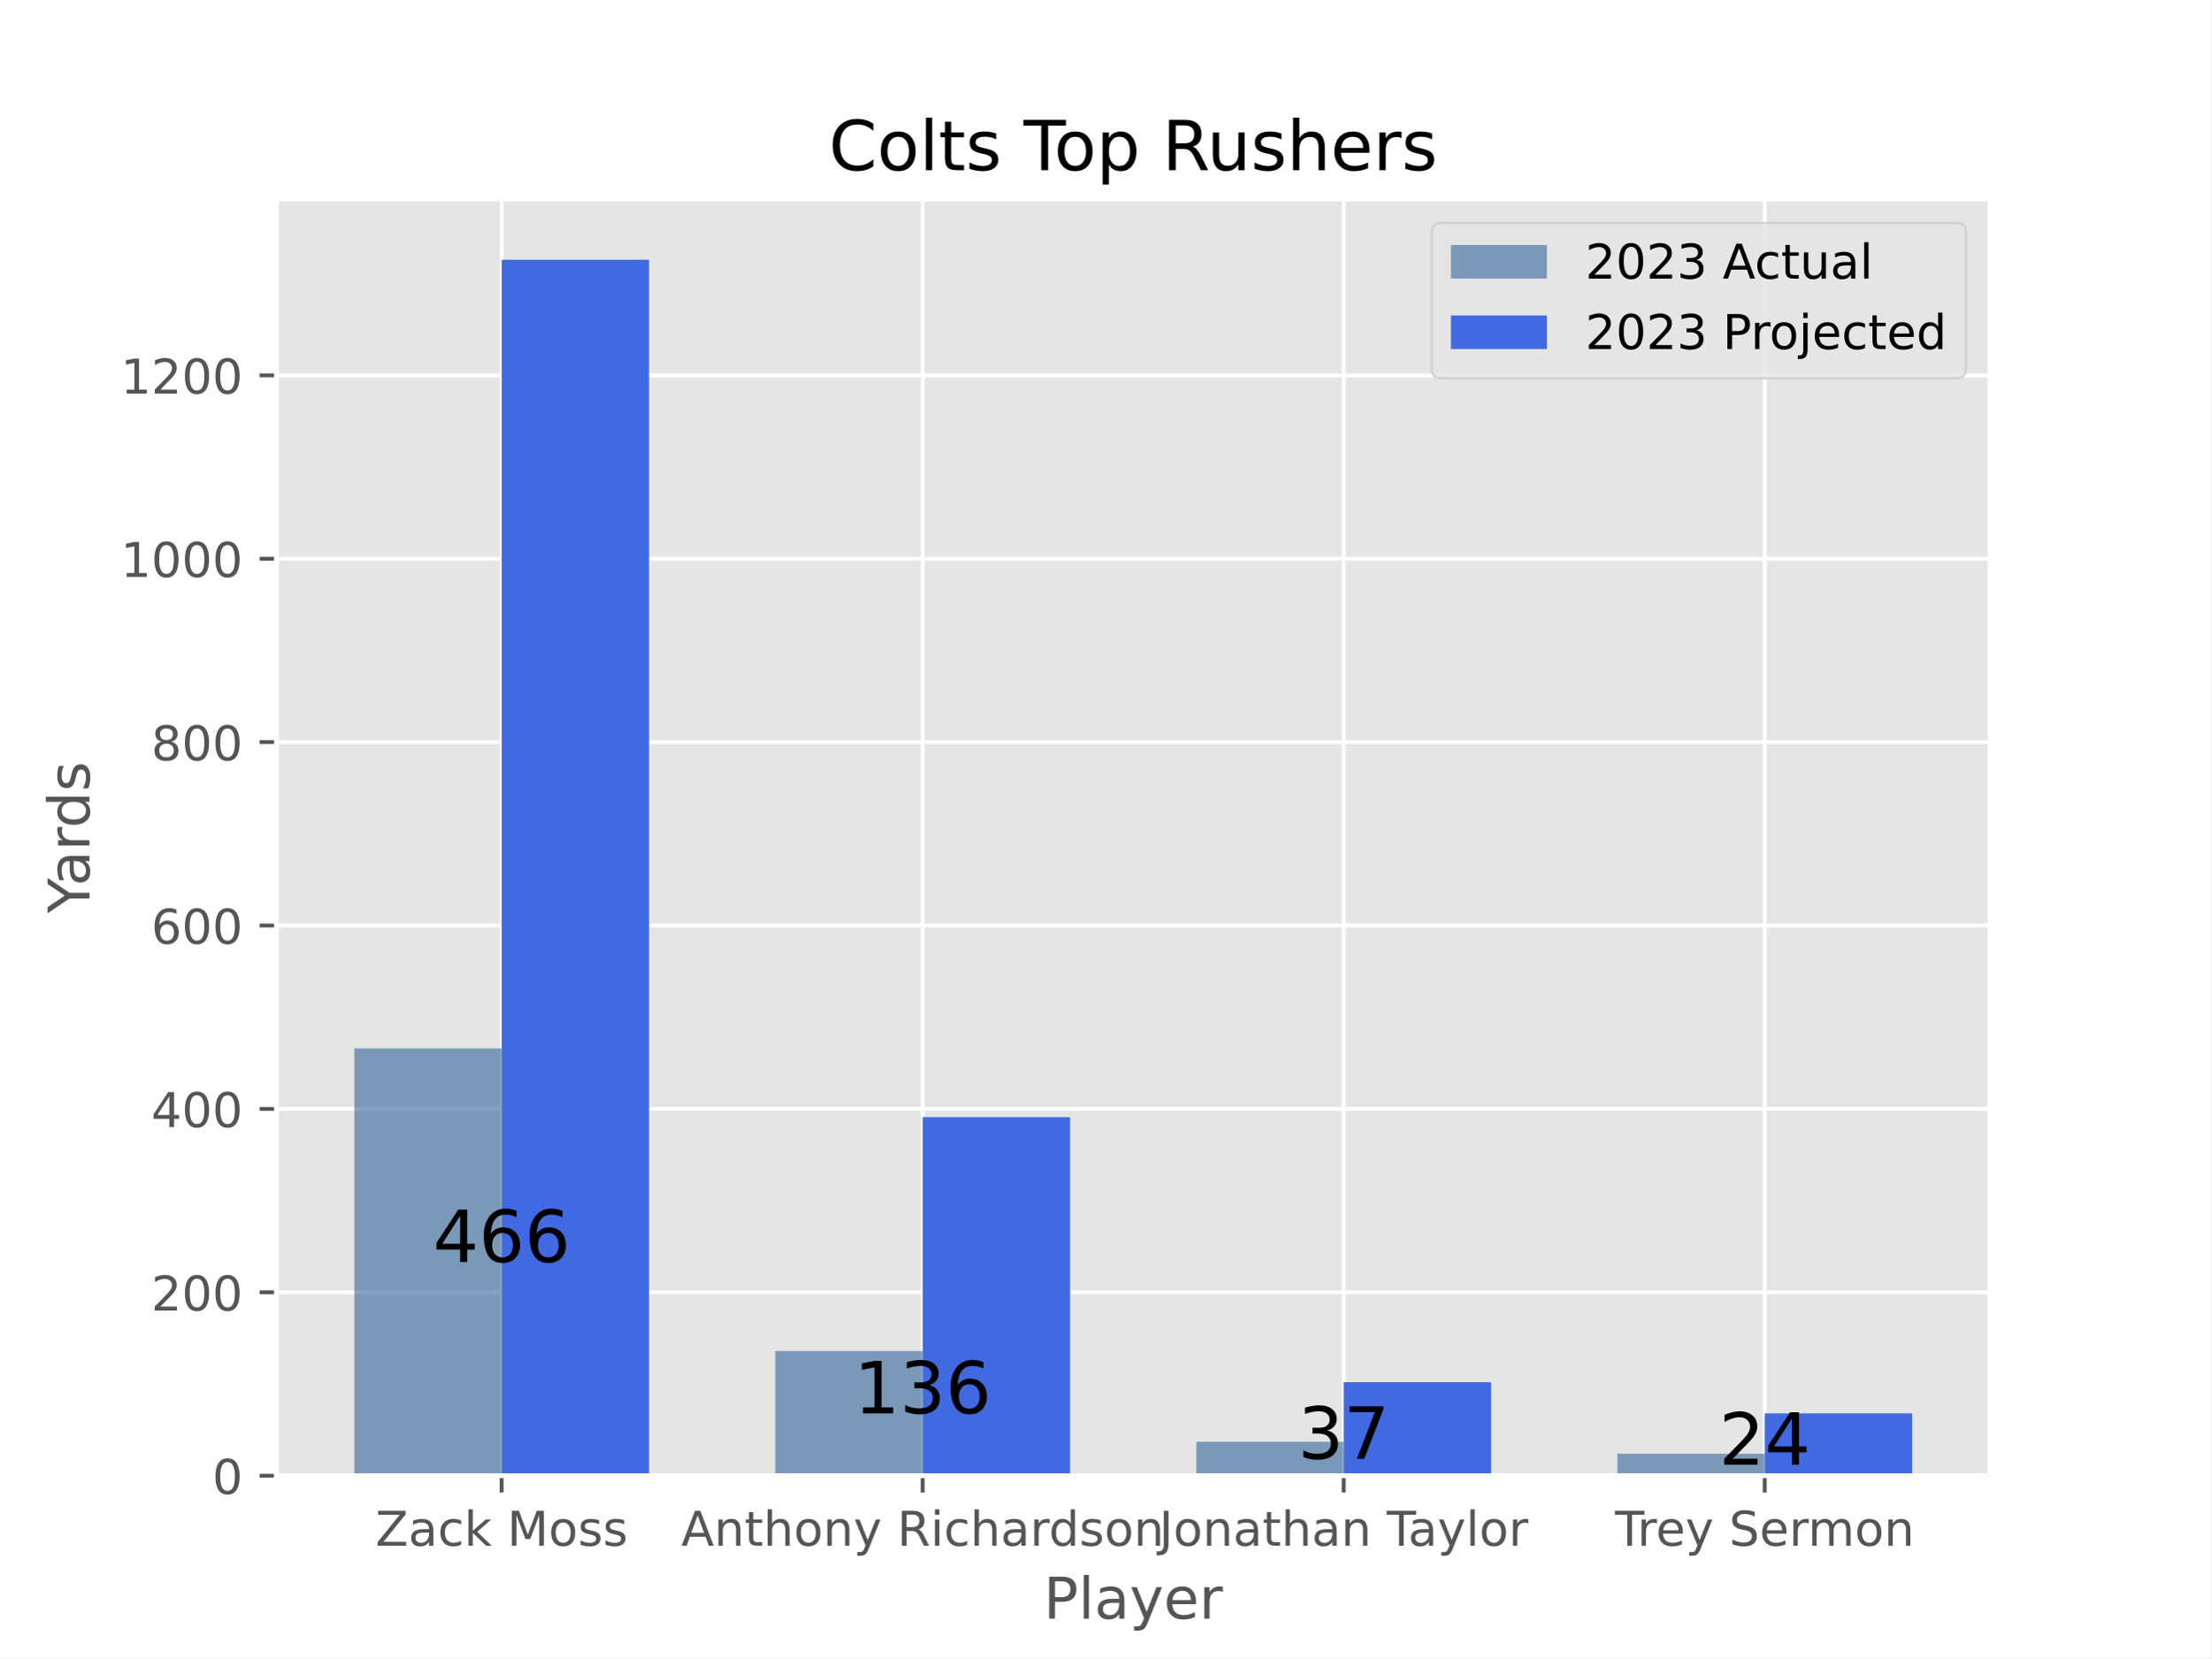
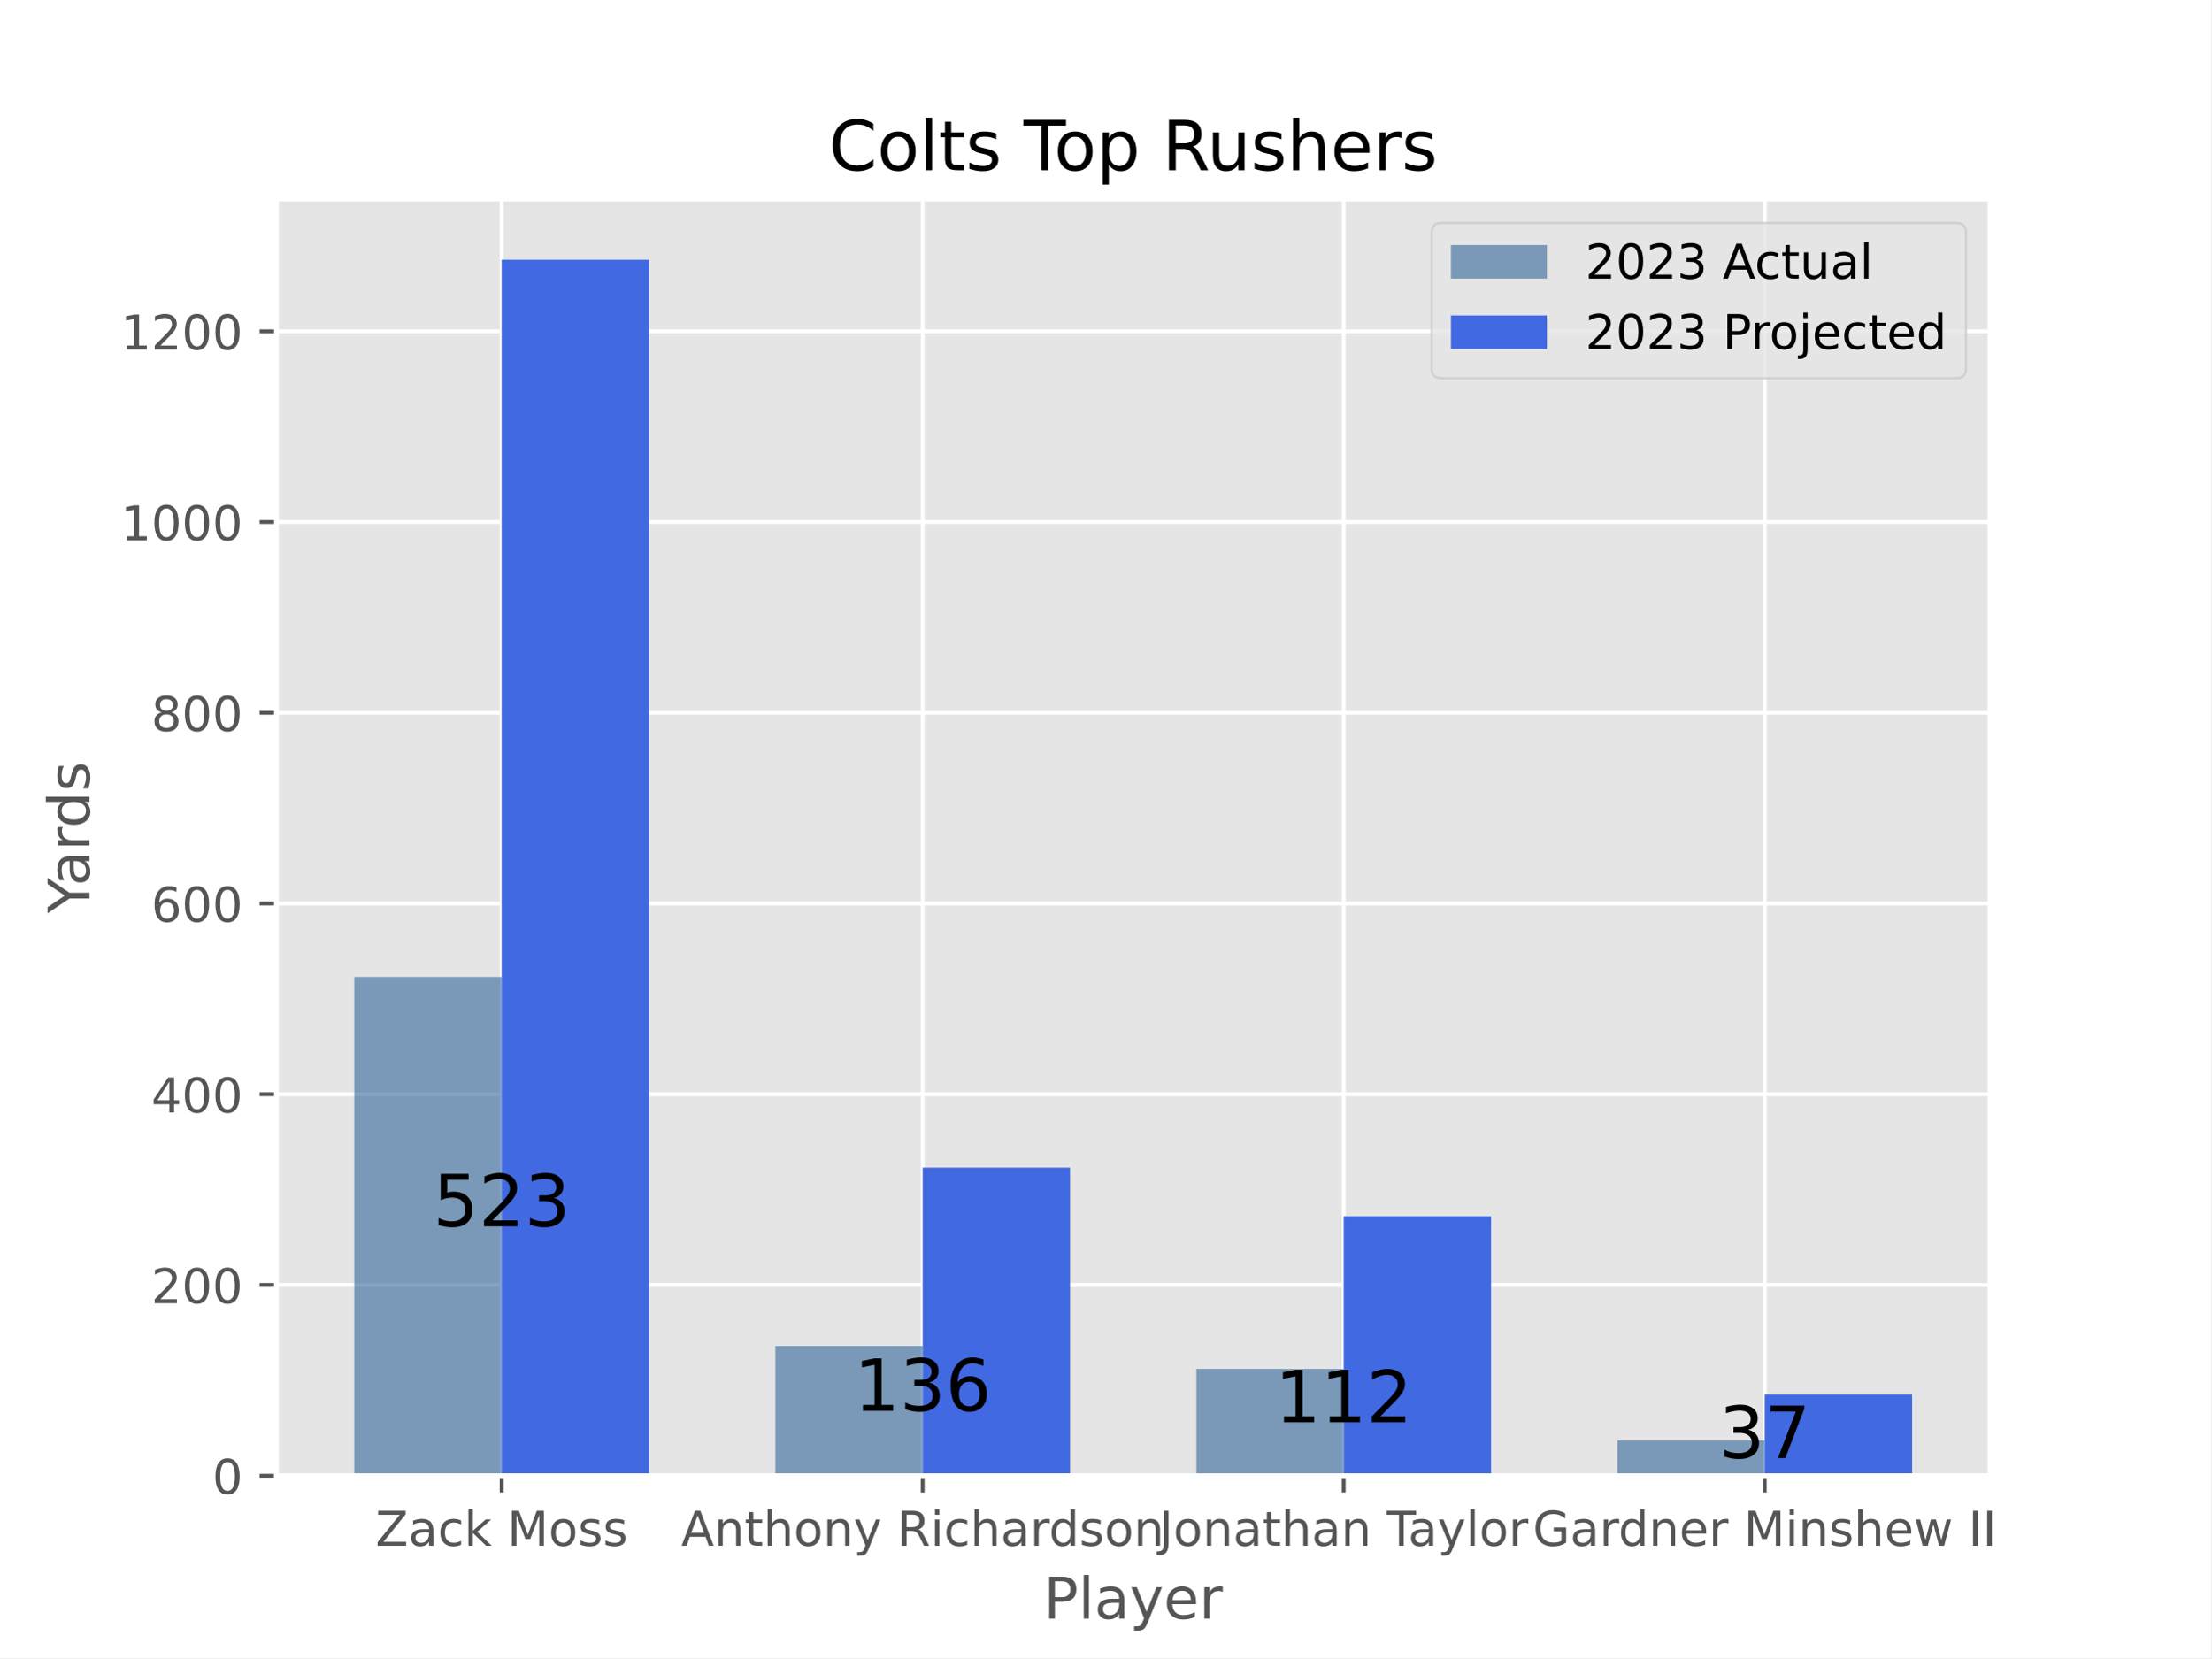
<svg xmlns="http://www.w3.org/2000/svg" xmlns:xlink="http://www.w3.org/1999/xlink" width="460.8pt" height="345.6pt" viewBox="0 0 460.8 345.6" version="1.1">
  <defs>
    <style type="text/css">*{stroke-linejoin: round; stroke-linecap: butt}</style>
  </defs>
  <g id="figure_1">
    <g id="patch_1">
      <path d="M 0 345.6  L 460.8 345.6  L 460.8 0  L 0 0  z " style="fill: #ffffff" />
    </g>
    <g id="axes_1">
      <g id="patch_2">
        <path d="M 57.6 307.584  L 414.72 307.584  L 414.72 41.472  L 57.6 41.472  z " style="fill: #e5e5e5" />
      </g>
      <g id="matplotlib.axis_1">
        <g id="xtick_1">
          <g id="line2d_1">
-             <path d="M 104.543 307.584  L 104.543 41.472  " clip-path="url(#p53482fa43f)" style="fill: none; stroke: #ffffff; stroke-width: 0.8; stroke-linecap: square" />
+             <path d="M 104.543 307.584  L 104.543 41.472  " clip-path="url(#p4d41cde1e5)" style="fill: none; stroke: #ffffff; stroke-width: 0.8; stroke-linecap: square" />
          </g>
          <g id="line2d_2">
            <defs>
-               <path id="md6a6bef65b" d="M 0 0  L 0 3.5  " style="stroke: #555555; stroke-width: 0.8" />
+               <path id="maefeafd47e" d="M 0 0  L 0 3.5  " style="stroke: #555555; stroke-width: 0.8" />
            </defs>
            <g>
-               <use xlink:href="#md6a6bef65b" x="104.543" y="307.584" style="fill: #555555; stroke: #555555; stroke-width: 0.8" />
+               <use xlink:href="#maefeafd47e" x="104.543" y="307.584" style="fill: #555555; stroke: #555555; stroke-width: 0.8" />
            </g>
          </g>
          <g id="text_1">
            <g style="fill: #555555" transform="translate(78.23782 322.1824) scale(0.1 -0.1)">
              <defs>
                <path id="DejaVuSans-5a" d="M 359 4666  L 4025 4666  L 4025 4184  L 1075 531  L 4097 531  L 4097 0  L 288 0  L 288 481  L 3238 4134  L 359 4134  L 359 4666  z " transform="scale(0.015625)" />
                <path id="DejaVuSans-61" d="M 2194 1759  Q 1497 1759 1228 1600  Q 959 1441 959 1056  Q 959 750 1161 570  Q 1363 391 1709 391  Q 2188 391 2477 730  Q 2766 1069 2766 1631  L 2766 1759  L 2194 1759  z M 3341 1997  L 3341 0  L 2766 0  L 2766 531  Q 2569 213 2275 61  Q 1981 -91 1556 -91  Q 1019 -91 701 211  Q 384 513 384 1019  Q 384 1609 779 1909  Q 1175 2209 1959 2209  L 2766 2209  L 2766 2266  Q 2766 2663 2505 2880  Q 2244 3097 1772 3097  Q 1472 3097 1187 3025  Q 903 2953 641 2809  L 641 3341  Q 956 3463 1253 3523  Q 1550 3584 1831 3584  Q 2591 3584 2966 3190  Q 3341 2797 3341 1997  z " transform="scale(0.015625)" />
                <path id="DejaVuSans-63" d="M 3122 3366  L 3122 2828  Q 2878 2963 2633 3030  Q 2388 3097 2138 3097  Q 1578 3097 1268 2742  Q 959 2388 959 1747  Q 959 1106 1268 751  Q 1578 397 2138 397  Q 2388 397 2633 464  Q 2878 531 3122 666  L 3122 134  Q 2881 22 2623 -34  Q 2366 -91 2075 -91  Q 1284 -91 818 406  Q 353 903 353 1747  Q 353 2603 823 3093  Q 1294 3584 2113 3584  Q 2378 3584 2631 3529  Q 2884 3475 3122 3366  z " transform="scale(0.015625)" />
                <path id="DejaVuSans-6b" d="M 581 4863  L 1159 4863  L 1159 1991  L 2875 3500  L 3609 3500  L 1753 1863  L 3688 0  L 2938 0  L 1159 1709  L 1159 0  L 581 0  L 581 4863  z " transform="scale(0.015625)" />
                <path id="DejaVuSans-20" transform="scale(0.015625)" />
                <path id="DejaVuSans-4d" d="M 628 4666  L 1569 4666  L 2759 1491  L 3956 4666  L 4897 4666  L 4897 0  L 4281 0  L 4281 4097  L 3078 897  L 2444 897  L 1241 4097  L 1241 0  L 628 0  L 628 4666  z " transform="scale(0.015625)" />
                <path id="DejaVuSans-6f" d="M 1959 3097  Q 1497 3097 1228 2736  Q 959 2375 959 1747  Q 959 1119 1226 758  Q 1494 397 1959 397  Q 2419 397 2687 759  Q 2956 1122 2956 1747  Q 2956 2369 2687 2733  Q 2419 3097 1959 3097  z M 1959 3584  Q 2709 3584 3137 3096  Q 3566 2609 3566 1747  Q 3566 888 3137 398  Q 2709 -91 1959 -91  Q 1206 -91 779 398  Q 353 888 353 1747  Q 353 2609 779 3096  Q 1206 3584 1959 3584  z " transform="scale(0.015625)" />
                <path id="DejaVuSans-73" d="M 2834 3397  L 2834 2853  Q 2591 2978 2328 3040  Q 2066 3103 1784 3103  Q 1356 3103 1142 2972  Q 928 2841 928 2578  Q 928 2378 1081 2264  Q 1234 2150 1697 2047  L 1894 2003  Q 2506 1872 2764 1633  Q 3022 1394 3022 966  Q 3022 478 2636 193  Q 2250 -91 1575 -91  Q 1294 -91 989 -36  Q 684 19 347 128  L 347 722  Q 666 556 975 473  Q 1284 391 1588 391  Q 1994 391 2212 530  Q 2431 669 2431 922  Q 2431 1156 2273 1281  Q 2116 1406 1581 1522  L 1381 1569  Q 847 1681 609 1914  Q 372 2147 372 2553  Q 372 3047 722 3315  Q 1072 3584 1716 3584  Q 2034 3584 2315 3537  Q 2597 3491 2834 3397  z " transform="scale(0.015625)" />
              </defs>
              <use xlink:href="#DejaVuSans-5a" />
              <use xlink:href="#DejaVuSans-61" x="68.506" />
              <use xlink:href="#DejaVuSans-63" x="129.785" />
              <use xlink:href="#DejaVuSans-6b" x="184.766" />
              <use xlink:href="#DejaVuSans-20" x="242.676" />
              <use xlink:href="#DejaVuSans-4d" x="274.463" />
              <use xlink:href="#DejaVuSans-6f" x="360.742" />
              <use xlink:href="#DejaVuSans-73" x="421.924" />
              <use xlink:href="#DejaVuSans-73" x="474.023" />
            </g>
          </g>
        </g>
        <g id="xtick_2">
          <g id="line2d_3">
-             <path d="M 192.288 307.584  L 192.288 41.472  " clip-path="url(#p53482fa43f)" style="fill: none; stroke: #ffffff; stroke-width: 0.8; stroke-linecap: square" />
+             <path d="M 192.288 307.584  L 192.288 41.472  " clip-path="url(#p4d41cde1e5)" style="fill: none; stroke: #ffffff; stroke-width: 0.8; stroke-linecap: square" />
          </g>
          <g id="line2d_4">
            <g>
-               <use xlink:href="#md6a6bef65b" x="192.288" y="307.584" style="fill: #555555; stroke: #555555; stroke-width: 0.8" />
+               <use xlink:href="#maefeafd47e" x="192.288" y="307.584" style="fill: #555555; stroke: #555555; stroke-width: 0.8" />
            </g>
          </g>
          <g id="text_2">
            <g style="fill: #555555" transform="translate(141.9729 322.1824) scale(0.1 -0.1)">
              <defs>
                <path id="DejaVuSans-41" d="M 2188 4044  L 1331 1722  L 3047 1722  L 2188 4044  z M 1831 4666  L 2547 4666  L 4325 0  L 3669 0  L 3244 1197  L 1141 1197  L 716 0  L 50 0  L 1831 4666  z " transform="scale(0.015625)" />
                <path id="DejaVuSans-6e" d="M 3513 2113  L 3513 0  L 2938 0  L 2938 2094  Q 2938 2591 2744 2837  Q 2550 3084 2163 3084  Q 1697 3084 1428 2787  Q 1159 2491 1159 1978  L 1159 0  L 581 0  L 581 3500  L 1159 3500  L 1159 2956  Q 1366 3272 1645 3428  Q 1925 3584 2291 3584  Q 2894 3584 3203 3211  Q 3513 2838 3513 2113  z " transform="scale(0.015625)" />
                <path id="DejaVuSans-74" d="M 1172 4494  L 1172 3500  L 2356 3500  L 2356 3053  L 1172 3053  L 1172 1153  Q 1172 725 1289 603  Q 1406 481 1766 481  L 2356 481  L 2356 0  L 1766 0  Q 1100 0 847 248  Q 594 497 594 1153  L 594 3053  L 172 3053  L 172 3500  L 594 3500  L 594 4494  L 1172 4494  z " transform="scale(0.015625)" />
                <path id="DejaVuSans-68" d="M 3513 2113  L 3513 0  L 2938 0  L 2938 2094  Q 2938 2591 2744 2837  Q 2550 3084 2163 3084  Q 1697 3084 1428 2787  Q 1159 2491 1159 1978  L 1159 0  L 581 0  L 581 4863  L 1159 4863  L 1159 2956  Q 1366 3272 1645 3428  Q 1925 3584 2291 3584  Q 2894 3584 3203 3211  Q 3513 2838 3513 2113  z " transform="scale(0.015625)" />
                <path id="DejaVuSans-79" d="M 2059 -325  Q 1816 -950 1584 -1140  Q 1353 -1331 966 -1331  L 506 -1331  L 506 -850  L 844 -850  Q 1081 -850 1212 -737  Q 1344 -625 1503 -206  L 1606 56  L 191 3500  L 800 3500  L 1894 763  L 2988 3500  L 3597 3500  L 2059 -325  z " transform="scale(0.015625)" />
                <path id="DejaVuSans-52" d="M 2841 2188  Q 3044 2119 3236 1894  Q 3428 1669 3622 1275  L 4263 0  L 3584 0  L 2988 1197  Q 2756 1666 2539 1819  Q 2322 1972 1947 1972  L 1259 1972  L 1259 0  L 628 0  L 628 4666  L 2053 4666  Q 2853 4666 3247 4331  Q 3641 3997 3641 3322  Q 3641 2881 3436 2590  Q 3231 2300 2841 2188  z M 1259 4147  L 1259 2491  L 2053 2491  Q 2509 2491 2742 2702  Q 2975 2913 2975 3322  Q 2975 3731 2742 3939  Q 2509 4147 2053 4147  L 1259 4147  z " transform="scale(0.015625)" />
                <path id="DejaVuSans-69" d="M 603 3500  L 1178 3500  L 1178 0  L 603 0  L 603 3500  z M 603 4863  L 1178 4863  L 1178 4134  L 603 4134  L 603 4863  z " transform="scale(0.015625)" />
                <path id="DejaVuSans-72" d="M 2631 2963  Q 2534 3019 2420 3045  Q 2306 3072 2169 3072  Q 1681 3072 1420 2755  Q 1159 2438 1159 1844  L 1159 0  L 581 0  L 581 3500  L 1159 3500  L 1159 2956  Q 1341 3275 1631 3429  Q 1922 3584 2338 3584  Q 2397 3584 2469 3576  Q 2541 3569 2628 3553  L 2631 2963  z " transform="scale(0.015625)" />
                <path id="DejaVuSans-64" d="M 2906 2969  L 2906 4863  L 3481 4863  L 3481 0  L 2906 0  L 2906 525  Q 2725 213 2448 61  Q 2172 -91 1784 -91  Q 1150 -91 751 415  Q 353 922 353 1747  Q 353 2572 751 3078  Q 1150 3584 1784 3584  Q 2172 3584 2448 3432  Q 2725 3281 2906 2969  z M 947 1747  Q 947 1113 1208 752  Q 1469 391 1925 391  Q 2381 391 2643 752  Q 2906 1113 2906 1747  Q 2906 2381 2643 2742  Q 2381 3103 1925 3103  Q 1469 3103 1208 2742  Q 947 2381 947 1747  z " transform="scale(0.015625)" />
              </defs>
              <use xlink:href="#DejaVuSans-41" />
              <use xlink:href="#DejaVuSans-6e" x="68.408" />
              <use xlink:href="#DejaVuSans-74" x="131.787" />
              <use xlink:href="#DejaVuSans-68" x="170.996" />
              <use xlink:href="#DejaVuSans-6f" x="234.375" />
              <use xlink:href="#DejaVuSans-6e" x="295.557" />
              <use xlink:href="#DejaVuSans-79" x="358.936" />
              <use xlink:href="#DejaVuSans-20" x="418.115" />
              <use xlink:href="#DejaVuSans-52" x="449.902" />
              <use xlink:href="#DejaVuSans-69" x="519.385" />
              <use xlink:href="#DejaVuSans-63" x="547.168" />
              <use xlink:href="#DejaVuSans-68" x="602.148" />
              <use xlink:href="#DejaVuSans-61" x="665.527" />
              <use xlink:href="#DejaVuSans-72" x="726.807" />
              <use xlink:href="#DejaVuSans-64" x="766.17" />
              <use xlink:href="#DejaVuSans-73" x="829.646" />
              <use xlink:href="#DejaVuSans-6f" x="881.746" />
              <use xlink:href="#DejaVuSans-6e" x="942.928" />
            </g>
          </g>
        </g>
        <g id="xtick_3">
          <g id="line2d_5">
-             <path d="M 280.032 307.584  L 280.032 41.472  " clip-path="url(#p53482fa43f)" style="fill: none; stroke: #ffffff; stroke-width: 0.8; stroke-linecap: square" />
+             <path d="M 280.032 307.584  L 280.032 41.472  " clip-path="url(#p4d41cde1e5)" style="fill: none; stroke: #ffffff; stroke-width: 0.8; stroke-linecap: square" />
          </g>
          <g id="line2d_6">
            <g>
-               <use xlink:href="#md6a6bef65b" x="280.032" y="307.584" style="fill: #555555; stroke: #555555; stroke-width: 0.8" />
+               <use xlink:href="#maefeafd47e" x="280.032" y="307.584" style="fill: #555555; stroke: #555555; stroke-width: 0.8" />
            </g>
          </g>
          <g id="text_3">
            <g style="fill: #555555" transform="translate(241.558 322.1824) scale(0.1 -0.1)">
              <defs>
                <path id="DejaVuSans-4a" d="M 628 4666  L 1259 4666  L 1259 325  Q 1259 -519 939 -900  Q 619 -1281 -91 -1281  L -331 -1281  L -331 -750  L -134 -750  Q 284 -750 456 -515  Q 628 -281 628 325  L 628 4666  z " transform="scale(0.015625)" />
                <path id="DejaVuSans-54" d="M -19 4666  L 3928 4666  L 3928 4134  L 2272 4134  L 2272 0  L 1638 0  L 1638 4134  L -19 4134  L -19 4666  z " transform="scale(0.015625)" />
                <path id="DejaVuSans-6c" d="M 603 4863  L 1178 4863  L 1178 0  L 603 0  L 603 4863  z " transform="scale(0.015625)" />
              </defs>
              <use xlink:href="#DejaVuSans-4a" />
              <use xlink:href="#DejaVuSans-6f" x="29.492" />
              <use xlink:href="#DejaVuSans-6e" x="90.674" />
              <use xlink:href="#DejaVuSans-61" x="154.053" />
              <use xlink:href="#DejaVuSans-74" x="215.332" />
              <use xlink:href="#DejaVuSans-68" x="254.541" />
              <use xlink:href="#DejaVuSans-61" x="317.92" />
              <use xlink:href="#DejaVuSans-6e" x="379.199" />
              <use xlink:href="#DejaVuSans-20" x="442.578" />
              <use xlink:href="#DejaVuSans-54" x="474.365" />
              <use xlink:href="#DejaVuSans-61" x="518.949" />
              <use xlink:href="#DejaVuSans-79" x="580.229" />
              <use xlink:href="#DejaVuSans-6c" x="639.408" />
              <use xlink:href="#DejaVuSans-6f" x="667.191" />
              <use xlink:href="#DejaVuSans-72" x="728.373" />
            </g>
          </g>
        </g>
        <g id="xtick_4">
          <g id="line2d_7">
-             <path d="M 367.777 307.584  L 367.777 41.472  " clip-path="url(#p53482fa43f)" style="fill: none; stroke: #ffffff; stroke-width: 0.8; stroke-linecap: square" />
+             <path d="M 367.777 307.584  L 367.777 41.472  " clip-path="url(#p4d41cde1e5)" style="fill: none; stroke: #ffffff; stroke-width: 0.8; stroke-linecap: square" />
          </g>
          <g id="line2d_8">
            <g>
-               <use xlink:href="#md6a6bef65b" x="367.777" y="307.584" style="fill: #555555; stroke: #555555; stroke-width: 0.8" />
+               <use xlink:href="#maefeafd47e" x="367.777" y="307.584" style="fill: #555555; stroke: #555555; stroke-width: 0.8" />
            </g>
          </g>
          <g id="text_4">
-             <g style="fill: #555555" transform="translate(336.5751 322.1824) scale(0.1 -0.1)">
-               <defs>
+             <g style="fill: #555555" transform="translate(319.4564 322.1824) scale(0.1 -0.1)">
+               <defs>
+                 <path id="DejaVuSans-47" d="M 3809 666  L 3809 1919  L 2778 1919  L 2778 2438  L 4434 2438  L 4434 434  Q 4069 175 3628 42  Q 3188 -91 2688 -91  Q 1594 -91 976 548  Q 359 1188 359 2328  Q 359 3472 976 4111  Q 1594 4750 2688 4750  Q 3144 4750 3555 4637  Q 3966 4525 4313 4306  L 4313 3634  Q 3963 3931 3569 4081  Q 3175 4231 2741 4231  Q 1884 4231 1454 3753  Q 1025 3275 1025 2328  Q 1025 1384 1454 906  Q 1884 428 2741 428  Q 3075 428 3337 486  Q 3600 544 3809 666  z " transform="scale(0.015625)" />
                <path id="DejaVuSans-65" d="M 3597 1894  L 3597 1613  L 953 1613  Q 991 1019 1311 708  Q 1631 397 2203 397  Q 2534 397 2845 478  Q 3156 559 3463 722  L 3463 178  Q 3153 47 2828 -22  Q 2503 -91 2169 -91  Q 1331 -91 842 396  Q 353 884 353 1716  Q 353 2575 817 3079  Q 1281 3584 2069 3584  Q 2775 3584 3186 3129  Q 3597 2675 3597 1894  z M 3022 2063  Q 3016 2534 2758 2815  Q 2500 3097 2075 3097  Q 1594 3097 1305 2825  Q 1016 2553 972 2059  L 3022 2063  z " transform="scale(0.015625)" />
-                 <path id="DejaVuSans-53" d="M 3425 4513  L 3425 3897  Q 3066 4069 2747 4153  Q 2428 4238 2131 4238  Q 1616 4238 1336 4038  Q 1056 3838 1056 3469  Q 1056 3159 1242 3001  Q 1428 2844 1947 2747  L 2328 2669  Q 3034 2534 3370 2195  Q 3706 1856 3706 1288  Q 3706 609 3251 259  Q 2797 -91 1919 -91  Q 1588 -91 1214 -16  Q 841 59 441 206  L 441 856  Q 825 641 1194 531  Q 1563 422 1919 422  Q 2459 422 2753 634  Q 3047 847 3047 1241  Q 3047 1584 2836 1778  Q 2625 1972 2144 2069  L 1759 2144  Q 1053 2284 737 2584  Q 422 2884 422 3419  Q 422 4038 858 4394  Q 1294 4750 2059 4750  Q 2388 4750 2728 4690  Q 3069 4631 3425 4513  z " transform="scale(0.015625)" />
-                 <path id="DejaVuSans-6d" d="M 3328 2828  Q 3544 3216 3844 3400  Q 4144 3584 4550 3584  Q 5097 3584 5394 3201  Q 5691 2819 5691 2113  L 5691 0  L 5113 0  L 5113 2094  Q 5113 2597 4934 2840  Q 4756 3084 4391 3084  Q 3944 3084 3684 2787  Q 3425 2491 3425 1978  L 3425 0  L 2847 0  L 2847 2094  Q 2847 2600 2669 2842  Q 2491 3084 2119 3084  Q 1678 3084 1418 2786  Q 1159 2488 1159 1978  L 1159 0  L 581 0  L 581 3500  L 1159 3500  L 1159 2956  Q 1356 3278 1631 3431  Q 1906 3584 2284 3584  Q 2666 3584 2933 3390  Q 3200 3197 3328 2828  z " transform="scale(0.015625)" />
-               </defs>
-               <use xlink:href="#DejaVuSans-54" />
-               <use xlink:href="#DejaVuSans-72" x="46.334" />
-               <use xlink:href="#DejaVuSans-65" x="85.197" />
-               <use xlink:href="#DejaVuSans-79" x="146.721" />
-               <use xlink:href="#DejaVuSans-20" x="205.9" />
-               <use xlink:href="#DejaVuSans-53" x="237.688" />
-               <use xlink:href="#DejaVuSans-65" x="301.164" />
-               <use xlink:href="#DejaVuSans-72" x="362.688" />
-               <use xlink:href="#DejaVuSans-6d" x="402.051" />
-               <use xlink:href="#DejaVuSans-6f" x="499.463" />
-               <use xlink:href="#DejaVuSans-6e" x="560.645" />
+                 <path id="DejaVuSans-77" d="M 269 3500  L 844 3500  L 1563 769  L 2278 3500  L 2956 3500  L 3675 769  L 4391 3500  L 4966 3500  L 4050 0  L 3372 0  L 2619 2869  L 1863 0  L 1184 0  L 269 3500  z " transform="scale(0.015625)" />
+                 <path id="DejaVuSans-49" d="M 628 4666  L 1259 4666  L 1259 0  L 628 0  L 628 4666  z " transform="scale(0.015625)" />
+               </defs>
+               <use xlink:href="#DejaVuSans-47" />
+               <use xlink:href="#DejaVuSans-61" x="77.49" />
+               <use xlink:href="#DejaVuSans-72" x="138.77" />
+               <use xlink:href="#DejaVuSans-64" x="178.133" />
+               <use xlink:href="#DejaVuSans-6e" x="241.609" />
+               <use xlink:href="#DejaVuSans-65" x="304.988" />
+               <use xlink:href="#DejaVuSans-72" x="366.512" />
+               <use xlink:href="#DejaVuSans-20" x="407.625" />
+               <use xlink:href="#DejaVuSans-4d" x="439.412" />
+               <use xlink:href="#DejaVuSans-69" x="525.691" />
+               <use xlink:href="#DejaVuSans-6e" x="553.475" />
+               <use xlink:href="#DejaVuSans-73" x="616.854" />
+               <use xlink:href="#DejaVuSans-68" x="668.953" />
+               <use xlink:href="#DejaVuSans-65" x="732.332" />
+               <use xlink:href="#DejaVuSans-77" x="793.855" />
+               <use xlink:href="#DejaVuSans-20" x="875.643" />
+               <use xlink:href="#DejaVuSans-49" x="907.43" />
+               <use xlink:href="#DejaVuSans-49" x="936.922" />
            </g>
          </g>
        </g>
        <g id="text_5">
          <g style="fill: #555555" transform="translate(217.4888 337.3802) scale(0.12 -0.12)">
            <defs>
              <path id="DejaVuSans-50" d="M 1259 4147  L 1259 2394  L 2053 2394  Q 2494 2394 2734 2622  Q 2975 2850 2975 3272  Q 2975 3691 2734 3919  Q 2494 4147 2053 4147  L 1259 4147  z M 628 4666  L 2053 4666  Q 2838 4666 3239 4311  Q 3641 3956 3641 3272  Q 3641 2581 3239 2228  Q 2838 1875 2053 1875  L 1259 1875  L 1259 0  L 628 0  L 628 4666  z " transform="scale(0.015625)" />
            </defs>
            <use xlink:href="#DejaVuSans-50" />
            <use xlink:href="#DejaVuSans-6c" x="60.303" />
            <use xlink:href="#DejaVuSans-61" x="88.086" />
            <use xlink:href="#DejaVuSans-79" x="149.365" />
            <use xlink:href="#DejaVuSans-65" x="208.545" />
            <use xlink:href="#DejaVuSans-72" x="270.068" />
          </g>
        </g>
      </g>
      <g id="matplotlib.axis_2">
        <g id="ytick_1">
          <g id="line2d_9">
-             <path d="M 57.6 307.584  L 414.72 307.584  " clip-path="url(#p53482fa43f)" style="fill: none; stroke: #ffffff; stroke-width: 0.8; stroke-linecap: square" />
+             <path d="M 57.6 307.584  L 414.72 307.584  " clip-path="url(#p4d41cde1e5)" style="fill: none; stroke: #ffffff; stroke-width: 0.8; stroke-linecap: square" />
          </g>
          <g id="line2d_10">
            <defs>
-               <path id="mc934d61fe8" d="M 0 0  L -3.5 0  " style="stroke: #555555; stroke-width: 0.8" />
+               <path id="m11ed884069" d="M 0 0  L -3.5 0  " style="stroke: #555555; stroke-width: 0.8" />
            </defs>
            <g>
-               <use xlink:href="#mc934d61fe8" x="57.6" y="307.584" style="fill: #555555; stroke: #555555; stroke-width: 0.8" />
+               <use xlink:href="#m11ed884069" x="57.6" y="307.584" style="fill: #555555; stroke: #555555; stroke-width: 0.8" />
            </g>
          </g>
          <g id="text_6">
            <g style="fill: #555555" transform="translate(44.2375 311.3832) scale(0.1 -0.1)">
              <defs>
                <path id="DejaVuSans-30" d="M 2034 4250  Q 1547 4250 1301 3770  Q 1056 3291 1056 2328  Q 1056 1369 1301 889  Q 1547 409 2034 409  Q 2525 409 2770 889  Q 3016 1369 3016 2328  Q 3016 3291 2770 3770  Q 2525 4250 2034 4250  z M 2034 4750  Q 2819 4750 3233 4129  Q 3647 3509 3647 2328  Q 3647 1150 3233 529  Q 2819 -91 2034 -91  Q 1250 -91 836 529  Q 422 1150 422 2328  Q 422 3509 836 4129  Q 1250 4750 2034 4750  z " transform="scale(0.015625)" />
              </defs>
              <use xlink:href="#DejaVuSans-30" />
            </g>
          </g>
        </g>
        <g id="ytick_2">
          <g id="line2d_11">
-             <path d="M 57.6 269.358  L 414.72 269.358  " clip-path="url(#p53482fa43f)" style="fill: none; stroke: #ffffff; stroke-width: 0.8; stroke-linecap: square" />
+             <path d="M 57.6 267.829  L 414.72 267.829  " clip-path="url(#p4d41cde1e5)" style="fill: none; stroke: #ffffff; stroke-width: 0.8; stroke-linecap: square" />
          </g>
          <g id="line2d_12">
            <g>
-               <use xlink:href="#mc934d61fe8" x="57.6" y="269.358" style="fill: #555555; stroke: #555555; stroke-width: 0.8" />
+               <use xlink:href="#m11ed884069" x="57.6" y="267.829" style="fill: #555555; stroke: #555555; stroke-width: 0.8" />
            </g>
          </g>
          <g id="text_7">
-             <g style="fill: #555555" transform="translate(31.5125 273.157) scale(0.1 -0.1)">
+             <g style="fill: #555555" transform="translate(31.5125 271.6279) scale(0.1 -0.1)">
              <defs>
                <path id="DejaVuSans-32" d="M 1228 531  L 3431 531  L 3431 0  L 469 0  L 469 531  Q 828 903 1448 1529  Q 2069 2156 2228 2338  Q 2531 2678 2651 2914  Q 2772 3150 2772 3378  Q 2772 3750 2511 3984  Q 2250 4219 1831 4219  Q 1534 4219 1204 4116  Q 875 4013 500 3803  L 500 4441  Q 881 4594 1212 4672  Q 1544 4750 1819 4750  Q 2544 4750 2975 4387  Q 3406 4025 3406 3419  Q 3406 3131 3298 2873  Q 3191 2616 2906 2266  Q 2828 2175 2409 1742  Q 1991 1309 1228 531  z " transform="scale(0.015625)" />
              </defs>
              <use xlink:href="#DejaVuSans-32" />
              <use xlink:href="#DejaVuSans-30" x="63.623" />
              <use xlink:href="#DejaVuSans-30" x="127.246" />
            </g>
          </g>
        </g>
        <g id="ytick_3">
          <g id="line2d_13">
-             <path d="M 57.6 231.132  L 414.72 231.132  " clip-path="url(#p53482fa43f)" style="fill: none; stroke: #ffffff; stroke-width: 0.8; stroke-linecap: square" />
+             <path d="M 57.6 228.073  L 414.72 228.073  " clip-path="url(#p4d41cde1e5)" style="fill: none; stroke: #ffffff; stroke-width: 0.8; stroke-linecap: square" />
          </g>
          <g id="line2d_14">
            <g>
-               <use xlink:href="#mc934d61fe8" x="57.6" y="231.132" style="fill: #555555; stroke: #555555; stroke-width: 0.8" />
+               <use xlink:href="#m11ed884069" x="57.6" y="228.073" style="fill: #555555; stroke: #555555; stroke-width: 0.8" />
            </g>
          </g>
          <g id="text_8">
-             <g style="fill: #555555" transform="translate(31.5125 234.9307) scale(0.1 -0.1)">
+             <g style="fill: #555555" transform="translate(31.5125 231.8726) scale(0.1 -0.1)">
              <defs>
                <path id="DejaVuSans-34" d="M 2419 4116  L 825 1625  L 2419 1625  L 2419 4116  z M 2253 4666  L 3047 4666  L 3047 1625  L 3713 1625  L 3713 1100  L 3047 1100  L 3047 0  L 2419 0  L 2419 1100  L 313 1100  L 313 1709  L 2253 4666  z " transform="scale(0.015625)" />
              </defs>
              <use xlink:href="#DejaVuSans-34" />
              <use xlink:href="#DejaVuSans-30" x="63.623" />
              <use xlink:href="#DejaVuSans-30" x="127.246" />
            </g>
          </g>
        </g>
        <g id="ytick_4">
          <g id="line2d_15">
-             <path d="M 57.6 192.905  L 414.72 192.905  " clip-path="url(#p53482fa43f)" style="fill: none; stroke: #ffffff; stroke-width: 0.8; stroke-linecap: square" />
+             <path d="M 57.6 188.318  L 414.72 188.318  " clip-path="url(#p4d41cde1e5)" style="fill: none; stroke: #ffffff; stroke-width: 0.8; stroke-linecap: square" />
          </g>
          <g id="line2d_16">
            <g>
-               <use xlink:href="#mc934d61fe8" x="57.6" y="192.905" style="fill: #555555; stroke: #555555; stroke-width: 0.8" />
+               <use xlink:href="#m11ed884069" x="57.6" y="188.318" style="fill: #555555; stroke: #555555; stroke-width: 0.8" />
            </g>
          </g>
          <g id="text_9">
-             <g style="fill: #555555" transform="translate(31.5125 196.7045) scale(0.1 -0.1)">
+             <g style="fill: #555555" transform="translate(31.5125 192.1173) scale(0.1 -0.1)">
              <defs>
                <path id="DejaVuSans-36" d="M 2113 2584  Q 1688 2584 1439 2293  Q 1191 2003 1191 1497  Q 1191 994 1439 701  Q 1688 409 2113 409  Q 2538 409 2786 701  Q 3034 994 3034 1497  Q 3034 2003 2786 2293  Q 2538 2584 2113 2584  z M 3366 4563  L 3366 3988  Q 3128 4100 2886 4159  Q 2644 4219 2406 4219  Q 1781 4219 1451 3797  Q 1122 3375 1075 2522  Q 1259 2794 1537 2939  Q 1816 3084 2150 3084  Q 2853 3084 3261 2657  Q 3669 2231 3669 1497  Q 3669 778 3244 343  Q 2819 -91 2113 -91  Q 1303 -91 875 529  Q 447 1150 447 2328  Q 447 3434 972 4092  Q 1497 4750 2381 4750  Q 2619 4750 2861 4703  Q 3103 4656 3366 4563  z " transform="scale(0.015625)" />
              </defs>
              <use xlink:href="#DejaVuSans-36" />
              <use xlink:href="#DejaVuSans-30" x="63.623" />
              <use xlink:href="#DejaVuSans-30" x="127.246" />
            </g>
          </g>
        </g>
        <g id="ytick_5">
          <g id="line2d_17">
-             <path d="M 57.6 154.679  L 414.72 154.679  " clip-path="url(#p53482fa43f)" style="fill: none; stroke: #ffffff; stroke-width: 0.8; stroke-linecap: square" />
+             <path d="M 57.6 148.563  L 414.72 148.563  " clip-path="url(#p4d41cde1e5)" style="fill: none; stroke: #ffffff; stroke-width: 0.8; stroke-linecap: square" />
          </g>
          <g id="line2d_18">
            <g>
-               <use xlink:href="#mc934d61fe8" x="57.6" y="154.679" style="fill: #555555; stroke: #555555; stroke-width: 0.8" />
+               <use xlink:href="#m11ed884069" x="57.6" y="148.563" style="fill: #555555; stroke: #555555; stroke-width: 0.8" />
            </g>
          </g>
          <g id="text_10">
-             <g style="fill: #555555" transform="translate(31.5125 158.4782) scale(0.1 -0.1)">
+             <g style="fill: #555555" transform="translate(31.5125 152.362) scale(0.1 -0.1)">
              <defs>
                <path id="DejaVuSans-38" d="M 2034 2216  Q 1584 2216 1326 1975  Q 1069 1734 1069 1313  Q 1069 891 1326 650  Q 1584 409 2034 409  Q 2484 409 2743 651  Q 3003 894 3003 1313  Q 3003 1734 2745 1975  Q 2488 2216 2034 2216  z M 1403 2484  Q 997 2584 770 2862  Q 544 3141 544 3541  Q 544 4100 942 4425  Q 1341 4750 2034 4750  Q 2731 4750 3128 4425  Q 3525 4100 3525 3541  Q 3525 3141 3298 2862  Q 3072 2584 2669 2484  Q 3125 2378 3379 2068  Q 3634 1759 3634 1313  Q 3634 634 3220 271  Q 2806 -91 2034 -91  Q 1263 -91 848 271  Q 434 634 434 1313  Q 434 1759 690 2068  Q 947 2378 1403 2484  z M 1172 3481  Q 1172 3119 1398 2916  Q 1625 2713 2034 2713  Q 2441 2713 2670 2916  Q 2900 3119 2900 3481  Q 2900 3844 2670 4047  Q 2441 4250 2034 4250  Q 1625 4250 1398 4047  Q 1172 3844 1172 3481  z " transform="scale(0.015625)" />
              </defs>
              <use xlink:href="#DejaVuSans-38" />
              <use xlink:href="#DejaVuSans-30" x="63.623" />
              <use xlink:href="#DejaVuSans-30" x="127.246" />
            </g>
          </g>
        </g>
        <g id="ytick_6">
          <g id="line2d_19">
-             <path d="M 57.6 116.453  L 414.72 116.453  " clip-path="url(#p53482fa43f)" style="fill: none; stroke: #ffffff; stroke-width: 0.8; stroke-linecap: square" />
+             <path d="M 57.6 108.808  L 414.72 108.808  " clip-path="url(#p4d41cde1e5)" style="fill: none; stroke: #ffffff; stroke-width: 0.8; stroke-linecap: square" />
          </g>
          <g id="line2d_20">
            <g>
-               <use xlink:href="#mc934d61fe8" x="57.6" y="116.453" style="fill: #555555; stroke: #555555; stroke-width: 0.8" />
+               <use xlink:href="#m11ed884069" x="57.6" y="108.808" style="fill: #555555; stroke: #555555; stroke-width: 0.8" />
            </g>
          </g>
          <g id="text_11">
-             <g style="fill: #555555" transform="translate(25.15 120.252) scale(0.1 -0.1)">
+             <g style="fill: #555555" transform="translate(25.15 112.6067) scale(0.1 -0.1)">
              <defs>
                <path id="DejaVuSans-31" d="M 794 531  L 1825 531  L 1825 4091  L 703 3866  L 703 4441  L 1819 4666  L 2450 4666  L 2450 531  L 3481 531  L 3481 0  L 794 0  L 794 531  z " transform="scale(0.015625)" />
              </defs>
              <use xlink:href="#DejaVuSans-31" />
              <use xlink:href="#DejaVuSans-30" x="63.623" />
              <use xlink:href="#DejaVuSans-30" x="127.246" />
              <use xlink:href="#DejaVuSans-30" x="190.869" />
            </g>
          </g>
        </g>
        <g id="ytick_7">
          <g id="line2d_21">
-             <path d="M 57.6 78.227  L 414.72 78.227  " clip-path="url(#p53482fa43f)" style="fill: none; stroke: #ffffff; stroke-width: 0.8; stroke-linecap: square" />
+             <path d="M 57.6 69.052  L 414.72 69.052  " clip-path="url(#p4d41cde1e5)" style="fill: none; stroke: #ffffff; stroke-width: 0.8; stroke-linecap: square" />
          </g>
          <g id="line2d_22">
            <g>
-               <use xlink:href="#mc934d61fe8" x="57.6" y="78.227" style="fill: #555555; stroke: #555555; stroke-width: 0.8" />
+               <use xlink:href="#m11ed884069" x="57.6" y="69.052" style="fill: #555555; stroke: #555555; stroke-width: 0.8" />
            </g>
          </g>
          <g id="text_12">
-             <g style="fill: #555555" transform="translate(25.15 82.02575) scale(0.1 -0.1)">
+             <g style="fill: #555555" transform="translate(25.15 72.85145) scale(0.1 -0.1)">
              <use xlink:href="#DejaVuSans-31" />
              <use xlink:href="#DejaVuSans-32" x="63.623" />
              <use xlink:href="#DejaVuSans-30" x="127.246" />
              <use xlink:href="#DejaVuSans-30" x="190.869" />
            </g>
          </g>
        </g>
        <g id="text_13">
          <g style="fill: #555555" transform="translate(18.65438 190.3408) rotate(-90) scale(0.12 -0.12)">
            <defs>
              <path id="DejaVuSans-59" d="M -13 4666  L 666 4666  L 1959 2747  L 3244 4666  L 3922 4666  L 2272 2222  L 2272 0  L 1638 0  L 1638 2222  L -13 4666  z " transform="scale(0.015625)" />
            </defs>
            <use xlink:href="#DejaVuSans-59" />
            <use xlink:href="#DejaVuSans-61" x="47.334" />
            <use xlink:href="#DejaVuSans-72" x="108.613" />
            <use xlink:href="#DejaVuSans-64" x="147.977" />
            <use xlink:href="#DejaVuSans-73" x="211.453" />
          </g>
        </g>
      </g>
      <g id="patch_3">
-         <path d="M 73.833 307.584  L 104.543 307.584  L 104.543 218.517  L 73.833 218.517  z " clip-path="url(#p53482fa43f)" style="fill: #336699; fill-opacity: 0.6" />
+         <path d="M 73.833 307.584  L 104.543 307.584  L 104.543 203.624  L 73.833 203.624  z " clip-path="url(#p4d41cde1e5)" style="fill: #336699; fill-opacity: 0.6" />
      </g>
      <g id="patch_4">
-         <path d="M 161.577 307.584  L 192.288 307.584  L 192.288 281.59  L 161.577 281.59  z " clip-path="url(#p53482fa43f)" style="fill: #336699; fill-opacity: 0.6" />
+         <path d="M 161.577 307.584  L 192.288 307.584  L 192.288 280.55  L 161.577 280.55  z " clip-path="url(#p4d41cde1e5)" style="fill: #336699; fill-opacity: 0.6" />
      </g>
      <g id="patch_5">
-         <path d="M 249.322 307.584  L 280.032 307.584  L 280.032 300.512  L 249.322 300.512  z " clip-path="url(#p53482fa43f)" style="fill: #336699; fill-opacity: 0.6" />
+         <path d="M 249.322 307.584  L 280.032 307.584  L 280.032 285.321  L 249.322 285.321  z " clip-path="url(#p4d41cde1e5)" style="fill: #336699; fill-opacity: 0.6" />
      </g>
      <g id="patch_6">
-         <path d="M 337.066 307.584  L 367.777 307.584  L 367.777 302.997  L 337.066 302.997  z " clip-path="url(#p53482fa43f)" style="fill: #336699; fill-opacity: 0.6" />
+         <path d="M 337.066 307.584  L 367.777 307.584  L 367.777 300.229  L 337.066 300.229  z " clip-path="url(#p4d41cde1e5)" style="fill: #336699; fill-opacity: 0.6" />
      </g>
      <g id="patch_7">
-         <path d="M 104.543 307.584  L 135.254 307.584  L 135.254 54.144  L 104.543 54.144  z " clip-path="url(#p53482fa43f)" style="fill: #4169e1" />
+         <path d="M 104.543 307.584  L 135.254 307.584  L 135.254 54.144  L 104.543 54.144  z " clip-path="url(#p4d41cde1e5)" style="fill: #4169e1" />
      </g>
      <g id="patch_8">
-         <path d="M 192.288 307.584  L 222.998 307.584  L 222.998 232.852  L 192.288 232.852  z " clip-path="url(#p53482fa43f)" style="fill: #4169e1" />
+         <path d="M 192.288 307.584  L 222.998 307.584  L 222.998 243.379  L 192.288 243.379  z " clip-path="url(#p4d41cde1e5)" style="fill: #4169e1" />
      </g>
      <g id="patch_9">
-         <path d="M 280.032 307.584  L 310.743 307.584  L 310.743 288.089  L 280.032 288.089  z " clip-path="url(#p53482fa43f)" style="fill: #4169e1" />
+         <path d="M 280.032 307.584  L 310.743 307.584  L 310.743 253.517  L 280.032 253.517  z " clip-path="url(#p4d41cde1e5)" style="fill: #4169e1" />
      </g>
      <g id="patch_10">
-         <path d="M 367.777 307.584  L 398.487 307.584  L 398.487 294.587  L 367.777 294.587  z " clip-path="url(#p53482fa43f)" style="fill: #4169e1" />
+         <path d="M 367.777 307.584  L 398.487 307.584  L 398.487 290.688  L 367.777 290.688  z " clip-path="url(#p4d41cde1e5)" style="fill: #4169e1" />
      </g>
      <g id="patch_11">
        <path d="M 57.6 307.584  L 57.6 41.472  " style="fill: none; stroke: #ffffff; stroke-linejoin: miter; stroke-linecap: square" />
      </g>
      <g id="patch_12">
        <path d="M 414.72 307.584  L 414.72 41.472  " style="fill: none; stroke: #ffffff; stroke-linejoin: miter; stroke-linecap: square" />
      </g>
      <g id="patch_13">
        <path d="M 57.6 307.584  L 414.72 307.584  " style="fill: none; stroke: #ffffff; stroke-linejoin: miter; stroke-linecap: square" />
      </g>
      <g id="patch_14">
        <path d="M 57.6 41.472  L 414.72 41.472  " style="fill: none; stroke: #ffffff; stroke-linejoin: miter; stroke-linecap: square" />
      </g>
      <g id="text_14">
-         <g transform="translate(90.22767 263.0504) scale(0.15 -0.15)">
-           <use xlink:href="#DejaVuSans-34" />
-           <use xlink:href="#DejaVuSans-36" x="63.623" />
-           <use xlink:href="#DejaVuSans-36" x="127.246" />
-         </g>
-       </g>
-       <g id="text_15">
-         <g transform="translate(177.9721 294.5871) scale(0.15 -0.15)">
+         <g transform="translate(90.22767 255.604) scale(0.15 -0.15)">
          <defs>
+             <path id="DejaVuSans-35" d="M 691 4666  L 3169 4666  L 3169 4134  L 1269 4134  L 1269 2991  Q 1406 3038 1543 3061  Q 1681 3084 1819 3084  Q 2600 3084 3056 2656  Q 3513 2228 3513 1497  Q 3513 744 3044 326  Q 2575 -91 1722 -91  Q 1428 -91 1123 -41  Q 819 9 494 109  L 494 744  Q 775 591 1075 516  Q 1375 441 1709 441  Q 2250 441 2565 725  Q 2881 1009 2881 1497  Q 2881 1984 2565 2268  Q 2250 2553 1709 2553  Q 1456 2553 1204 2497  Q 953 2441 691 2322  L 691 4666  z " transform="scale(0.015625)" />
            <path id="DejaVuSans-33" d="M 2597 2516  Q 3050 2419 3304 2112  Q 3559 1806 3559 1356  Q 3559 666 3084 287  Q 2609 -91 1734 -91  Q 1441 -91 1130 -33  Q 819 25 488 141  L 488 750  Q 750 597 1062 519  Q 1375 441 1716 441  Q 2309 441 2620 675  Q 2931 909 2931 1356  Q 2931 1769 2642 2001  Q 2353 2234 1838 2234  L 1294 2234  L 1294 2753  L 1863 2753  Q 2328 2753 2575 2939  Q 2822 3125 2822 3475  Q 2822 3834 2567 4026  Q 2313 4219 1838 4219  Q 1578 4219 1281 4162  Q 984 4106 628 3988  L 628 4550  Q 988 4650 1302 4700  Q 1616 4750 1894 4750  Q 2613 4750 3031 4423  Q 3450 4097 3450 3541  Q 3450 3153 3228 2886  Q 3006 2619 2597 2516  z " transform="scale(0.015625)" />
          </defs>
+           <use xlink:href="#DejaVuSans-35" />
+           <use xlink:href="#DejaVuSans-32" x="63.623" />
+           <use xlink:href="#DejaVuSans-33" x="127.246" />
+         </g>
+       </g>
+       <g id="text_15">
+         <g transform="translate(177.9721 294.0672) scale(0.15 -0.15)">
          <use xlink:href="#DejaVuSans-31" />
          <use xlink:href="#DejaVuSans-33" x="63.623" />
          <use xlink:href="#DejaVuSans-36" x="127.246" />
        </g>
      </g>
      <g id="text_16">
-         <g transform="translate(270.4885 304.0481) scale(0.15 -0.15)">
+         <g transform="translate(265.7166 296.4525) scale(0.15 -0.15)">
+           <use xlink:href="#DejaVuSans-31" />
+           <use xlink:href="#DejaVuSans-31" x="63.623" />
+           <use xlink:href="#DejaVuSans-32" x="127.246" />
+         </g>
+       </g>
+       <g id="text_17">
+         <g transform="translate(358.233 303.9066) scale(0.15 -0.15)">
          <defs>
            <path id="DejaVuSans-37" d="M 525 4666  L 3525 4666  L 3525 4397  L 1831 0  L 1172 0  L 2766 4134  L 525 4134  L 525 4666  z " transform="scale(0.015625)" />
          </defs>
          <use xlink:href="#DejaVuSans-33" />
          <use xlink:href="#DejaVuSans-37" x="63.623" />
-         </g>
-       </g>
-       <g id="text_17">
-         <g transform="translate(358.233 305.2904) scale(0.15 -0.15)">
-           <use xlink:href="#DejaVuSans-32" />
-           <use xlink:href="#DejaVuSans-34" x="63.623" />
        </g>
      </g>
      <g id="text_18">
        <g transform="translate(172.7303 35.472) scale(0.144 -0.144)">
          <defs>
            <path id="DejaVuSans-43" d="M 4122 4306  L 4122 3641  Q 3803 3938 3442 4084  Q 3081 4231 2675 4231  Q 1875 4231 1450 3742  Q 1025 3253 1025 2328  Q 1025 1406 1450 917  Q 1875 428 2675 428  Q 3081 428 3442 575  Q 3803 722 4122 1019  L 4122 359  Q 3791 134 3420 21  Q 3050 -91 2638 -91  Q 1578 -91 968 557  Q 359 1206 359 2328  Q 359 3453 968 4101  Q 1578 4750 2638 4750  Q 3056 4750 3426 4639  Q 3797 4528 4122 4306  z " transform="scale(0.015625)" />
            <path id="DejaVuSans-70" d="M 1159 525  L 1159 -1331  L 581 -1331  L 581 3500  L 1159 3500  L 1159 2969  Q 1341 3281 1617 3432  Q 1894 3584 2278 3584  Q 2916 3584 3314 3078  Q 3713 2572 3713 1747  Q 3713 922 3314 415  Q 2916 -91 2278 -91  Q 1894 -91 1617 61  Q 1341 213 1159 525  z M 3116 1747  Q 3116 2381 2855 2742  Q 2594 3103 2138 3103  Q 1681 3103 1420 2742  Q 1159 2381 1159 1747  Q 1159 1113 1420 752  Q 1681 391 2138 391  Q 2594 391 2855 752  Q 3116 1113 3116 1747  z " transform="scale(0.015625)" />
            <path id="DejaVuSans-75" d="M 544 1381  L 544 3500  L 1119 3500  L 1119 1403  Q 1119 906 1312 657  Q 1506 409 1894 409  Q 2359 409 2629 706  Q 2900 1003 2900 1516  L 2900 3500  L 3475 3500  L 3475 0  L 2900 0  L 2900 538  Q 2691 219 2414 64  Q 2138 -91 1772 -91  Q 1169 -91 856 284  Q 544 659 544 1381  z M 1991 3584  L 1991 3584  z " transform="scale(0.015625)" />
          </defs>
          <use xlink:href="#DejaVuSans-43" />
          <use xlink:href="#DejaVuSans-6f" x="69.824" />
          <use xlink:href="#DejaVuSans-6c" x="131.006" />
          <use xlink:href="#DejaVuSans-74" x="158.789" />
          <use xlink:href="#DejaVuSans-73" x="197.998" />
          <use xlink:href="#DejaVuSans-20" x="250.098" />
          <use xlink:href="#DejaVuSans-54" x="281.885" />
          <use xlink:href="#DejaVuSans-6f" x="325.969" />
          <use xlink:href="#DejaVuSans-70" x="387.15" />
          <use xlink:href="#DejaVuSans-20" x="450.627" />
          <use xlink:href="#DejaVuSans-52" x="482.414" />
          <use xlink:href="#DejaVuSans-75" x="547.396" />
          <use xlink:href="#DejaVuSans-73" x="610.775" />
          <use xlink:href="#DejaVuSans-68" x="662.875" />
          <use xlink:href="#DejaVuSans-65" x="726.254" />
          <use xlink:href="#DejaVuSans-72" x="787.777" />
          <use xlink:href="#DejaVuSans-73" x="828.891" />
        </g>
      </g>
      <g id="legend_1">
        <g id="patch_15">
          <path d="M 300.381 78.828  L 407.72 78.828  Q 409.72 78.828 409.72 76.828  L 409.72 48.472  Q 409.72 46.472 407.72 46.472  L 300.381 46.472  Q 298.381 46.472 298.381 48.472  L 298.381 76.828  Q 298.381 78.828 300.381 78.828  z " style="fill: #e5e5e5; opacity: 0.8; stroke: #cccccc; stroke-width: 0.5; stroke-linejoin: miter" />
        </g>
        <g id="patch_16">
          <path d="M 302.381 58.07  L 322.381 58.07  L 322.381 51.07  L 302.381 51.07  z " style="fill: #336699; fill-opacity: 0.6" />
        </g>
        <g id="text_19">
          <g transform="translate(330.3809 58.07044) scale(0.1 -0.1)">
            <use xlink:href="#DejaVuSans-32" />
            <use xlink:href="#DejaVuSans-30" x="63.623" />
            <use xlink:href="#DejaVuSans-32" x="127.246" />
            <use xlink:href="#DejaVuSans-33" x="190.869" />
            <use xlink:href="#DejaVuSans-20" x="254.492" />
            <use xlink:href="#DejaVuSans-41" x="286.279" />
            <use xlink:href="#DejaVuSans-63" x="352.938" />
            <use xlink:href="#DejaVuSans-74" x="407.918" />
            <use xlink:href="#DejaVuSans-75" x="447.127" />
            <use xlink:href="#DejaVuSans-61" x="510.506" />
            <use xlink:href="#DejaVuSans-6c" x="571.785" />
          </g>
        </g>
        <g id="patch_17">
          <path d="M 302.381 72.749  L 322.381 72.749  L 322.381 65.749  L 302.381 65.749  z " style="fill: #4169e1" />
        </g>
        <g id="text_20">
          <g transform="translate(330.3809 72.74856) scale(0.1 -0.1)">
            <defs>
              <path id="DejaVuSans-6a" d="M 603 3500  L 1178 3500  L 1178 -63  Q 1178 -731 923 -1031  Q 669 -1331 103 -1331  L -116 -1331  L -116 -844  L 38 -844  Q 366 -844 484 -692  Q 603 -541 603 -63  L 603 3500  z M 603 4863  L 1178 4863  L 1178 4134  L 603 4134  L 603 4863  z " transform="scale(0.015625)" />
            </defs>
            <use xlink:href="#DejaVuSans-32" />
            <use xlink:href="#DejaVuSans-30" x="63.623" />
            <use xlink:href="#DejaVuSans-32" x="127.246" />
            <use xlink:href="#DejaVuSans-33" x="190.869" />
            <use xlink:href="#DejaVuSans-20" x="254.492" />
            <use xlink:href="#DejaVuSans-50" x="286.279" />
            <use xlink:href="#DejaVuSans-72" x="344.832" />
            <use xlink:href="#DejaVuSans-6f" x="383.695" />
            <use xlink:href="#DejaVuSans-6a" x="444.877" />
            <use xlink:href="#DejaVuSans-65" x="472.66" />
            <use xlink:href="#DejaVuSans-63" x="534.184" />
            <use xlink:href="#DejaVuSans-74" x="589.164" />
            <use xlink:href="#DejaVuSans-65" x="628.373" />
            <use xlink:href="#DejaVuSans-64" x="689.896" />
          </g>
        </g>
      </g>
    </g>
  </g>
  <defs>
-     <clipPath id="p53482fa43f">
+     <clipPath id="p4d41cde1e5">
      <rect x="57.6" y="41.472" width="357.12" height="266.112" />
    </clipPath>
  </defs>
</svg>
